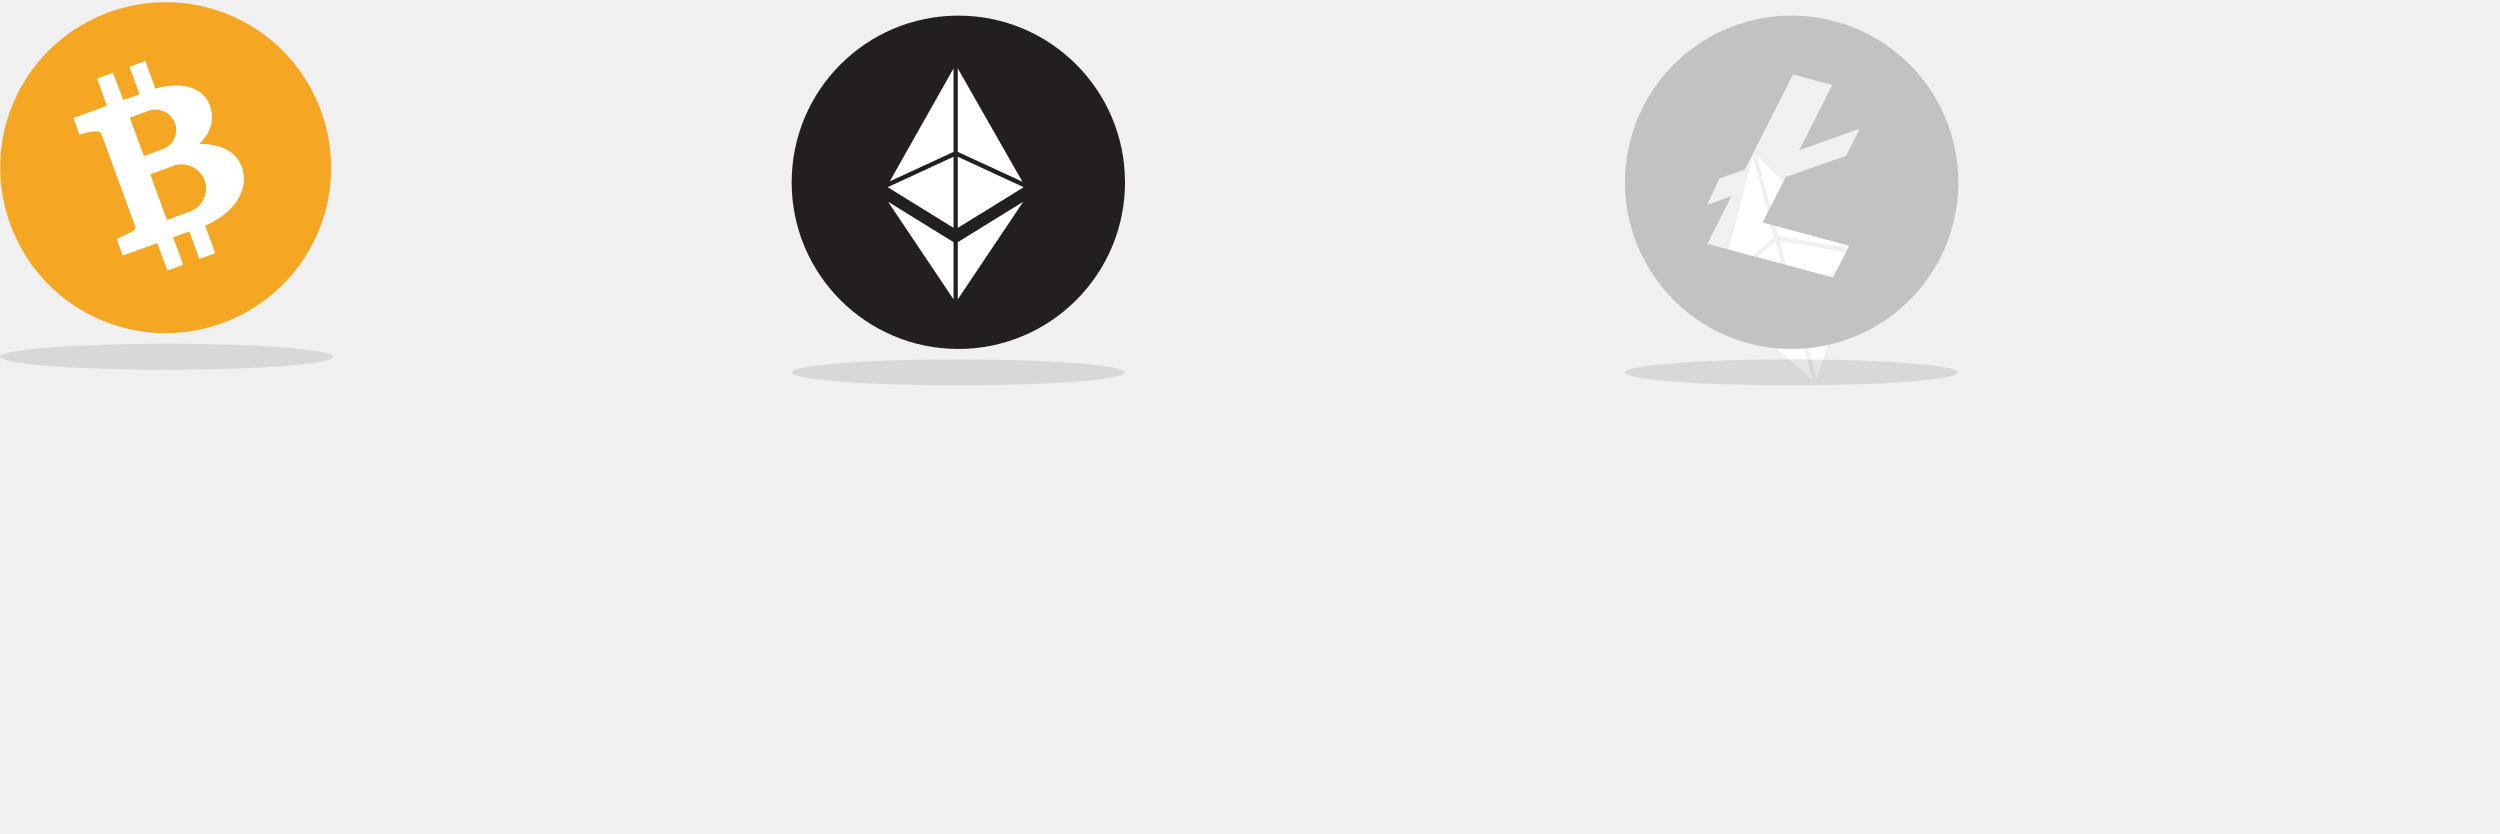
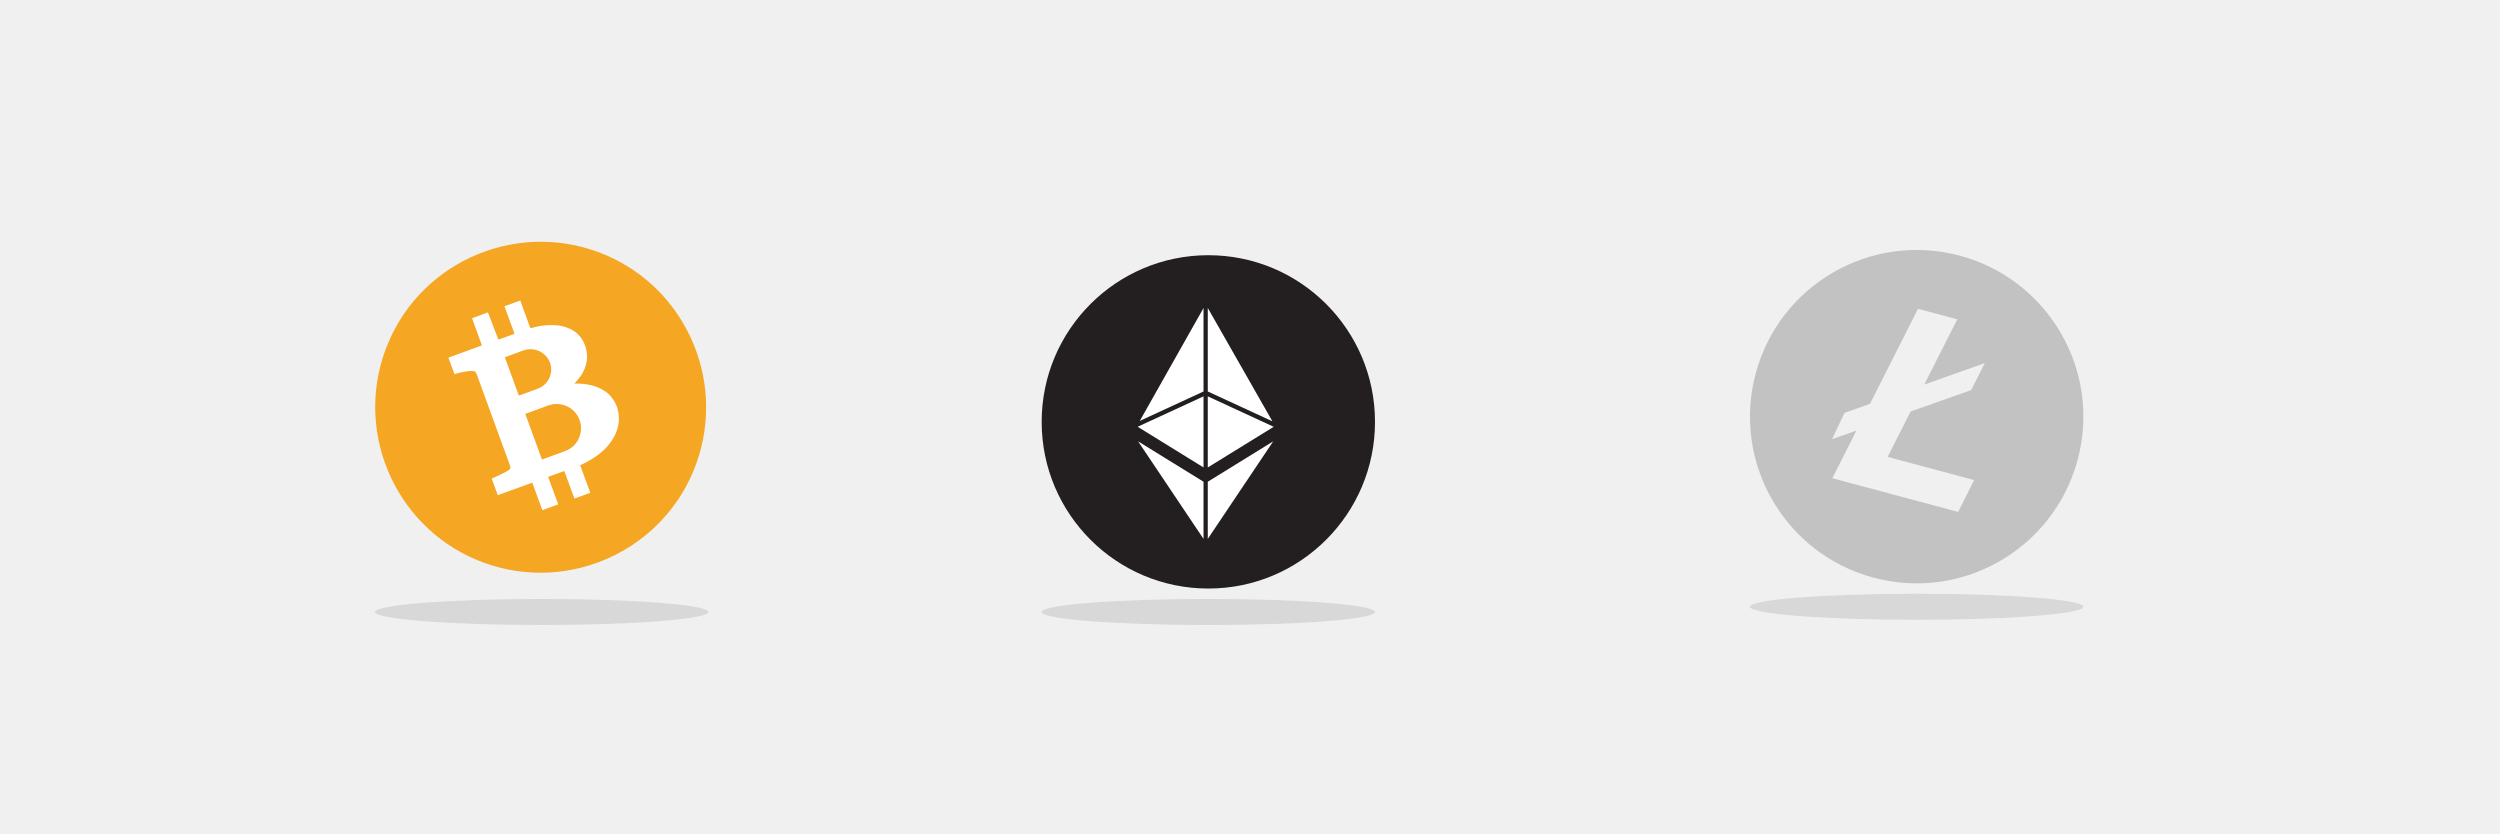
<svg xmlns="http://www.w3.org/2000/svg" width="480" height="160" viewBox="0 0 480 160">
  <g fill="none" fill-rule="evenodd">
-     <g fill-rule="nonzero" fill="#FFF">
-       <path d="M344.444 59.62l-3.532-13.183-10.704 8.913zM340.669 45.53l-4.148-15.478-6.21 24.104zM337.307 29.834l4.15 15.486 13.47 2.323zM341.7 46.226l3.532 13.183 10.203-10.814zM347.996 72.875l-2.841-10.604-14.14-4.237zM348.783 72.664l7.285-21.343-10.126 10.74z" />
-     </g>
-     <g transform="translate(304 -5)">
+     <g transform="translate(328 40)">
      <ellipse fill="#000" opacity=".104" cx="40" cy="76.5" rx="32" ry="2.5" />
      <path d="M48.282 9.09C31.212 4.516 13.664 14.647 9.09 31.718 4.516 48.79 14.647 66.335 31.718 70.91c17.07 4.574 34.617-5.556 39.192-22.628 4.574-17.07-5.556-34.617-22.628-39.192zm-.323 49.198l-24.15-6.471 4.626-9.147-4.673 1.649 2.38-5.046 4.89-1.736 9.229-18.244 7.54 2.02-6.345 12.525 11.626-4.125L50.46 34.9l-11.617 4.098-4.419 8.725 16.612 4.45-3.076 6.115z" fill="#C2C2C2" fill-rule="nonzero" />
    </g>
-     <g transform="translate(144 -5)">
-       <ellipse fill="#000" opacity=".104" cx="40" cy="76.5" rx="32" ry="2.5" />
-       <circle fill="#231F20" cx="40" cy="40" r="32" />
+     <g transform="translate(200 49)">
+       <ellipse fill="#000" opacity=".104" cx="32" cy="68.5" rx="32" ry="2.5" />
+       <circle fill="#231F20" cx="32" cy="32" r="32" />
      <g fill-rule="nonzero" fill="#FFF">
-         <path d="M39.077 48.749V35.1l-12.645 5.84zM39.077 34.162V18.138L26.84 39.813zM39.893 18.13v16.032l12.41 5.731zM39.893 35.1V48.75l12.654-7.805zM39.077 62.471V51.494l-12.56-7.753zM39.893 62.471l12.56-18.73-12.56 7.753z" />
+         <path d="M31.077 40.749V27.1l-12.645 5.84zM31.077 26.162V10.138L18.84 31.813zM31.893 10.13v16.032l12.41 5.731zM31.893 27.1V40.75l12.654-7.805zM31.077 54.471V43.494l-12.56-7.753zM31.893 54.471l12.56-18.73-12.56 7.753z" />
      </g>
    </g>
-     <g>
-       <ellipse fill="#000" opacity=".1" cx="32" cy="68.5" rx="32" ry="2.5" />
+     <g transform="translate(72 46)">
+       <ellipse fill="#000" opacity=".1" cx="32" cy="71.5" rx="32" ry="2.5" />
      <path d="M42.68 2.331C26.237-3.645 7.927 4.831 1.95 21.32-4.026 37.807 4.493 56.074 20.938 62.05c16.445 5.976 34.755-2.5 40.73-18.988 5.977-16.487-2.542-34.755-18.987-40.73z" fill="#F5A623" fill-rule="nonzero" />
      <path d="M46.61 36.103c-.316 1.206-.925 2.326-1.73 3.278-.779.985-1.753 1.803-2.9 2.545-.797.502-1.653.998-2.59 1.398l1.944 5.284-3.046 1.118-1.944-5.285-3.106 1.112 1.944 5.285-3.046 1.117-1.944-5.284-6.618 2.399-1.167-3.17.91-.433c.342-.12.754-.355 1.35-.634.753-.355.953-.578 1.045-.6.26-.218.303-.365.303-.365.01-.12-.007-.271-.105-.52l-6.382-17.496c-.098-.25-.207-.38-.316-.51-.027-.032-.174-.075-.473-.1-.418-.037-.846.045-1.27.069-.52.105-.921.22-1.225.253l-.987.275-1.166-3.17 6.433-2.356-1.89-5.22 3.046-1.117 2.01 5.23 3.106-1.112-1.945-5.285 3.046-1.117 1.94 5.344c.65-.214 1.322-.335 1.935-.462a13.83 13.83 0 0 1 3.348-.098 7.213 7.213 0 0 1 3.065 1.08c.968.626 1.698 1.563 2.136 2.744.362 1.025.485 2.028.336 3.038-.143.95-.525 1.88-1.081 2.733a12.795 12.795 0 0 1-1.281 1.573c.933-.009 1.802.037 2.66.203a8.08 8.08 0 0 1 3.255 1.307c1.022.691 1.802 1.752 2.29 3.059.367 1.295.464 2.597.11 3.89z" fill="#FFF" />
      <path d="M39.279 34.62c.871 2.422-.357 5.113-2.78 5.984l-4.444 1.627-3.205-8.765 4.445-1.626c2.422-.871 5.08.384 5.984 2.78zM33.592 23.622c.756 2.022-.31 4.245-2.332 5.001l-3.637 1.336-2.695-7.365 3.637-1.337c2.016-.696 4.299.376 5.027 2.365z" fill="#F5A623" fill-rule="nonzero" />
    </g>
  </g>
</svg>
